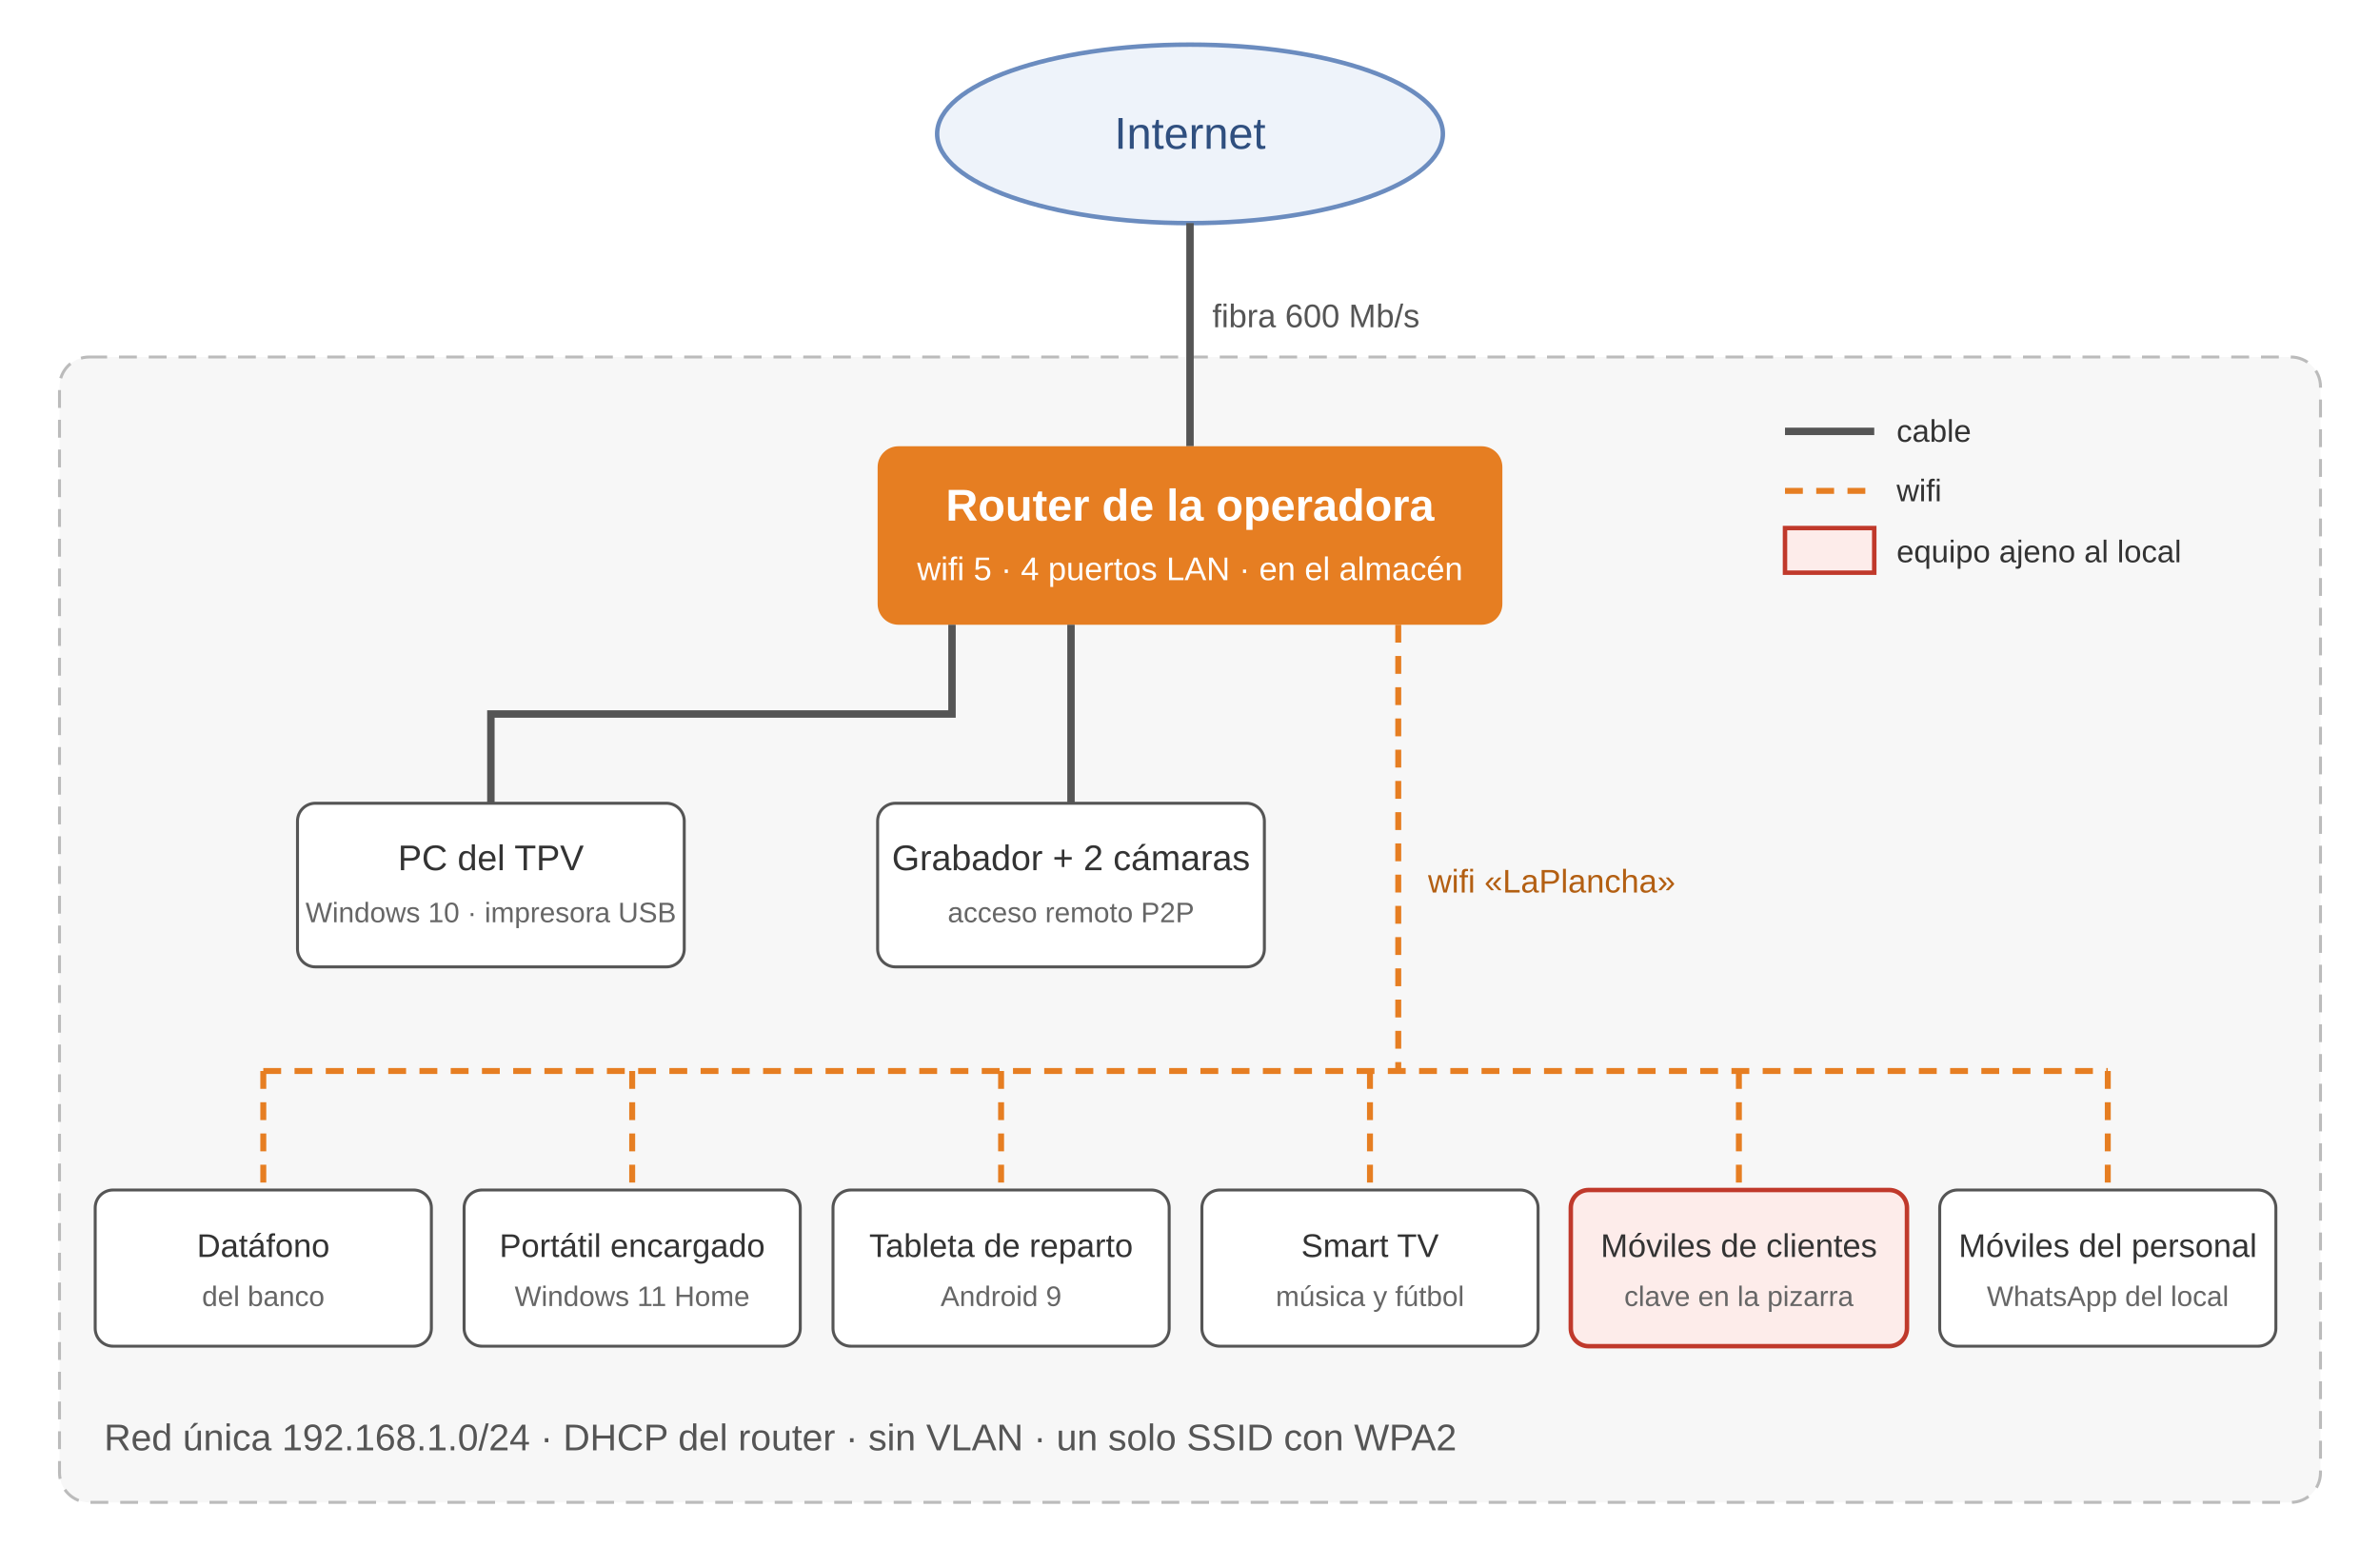
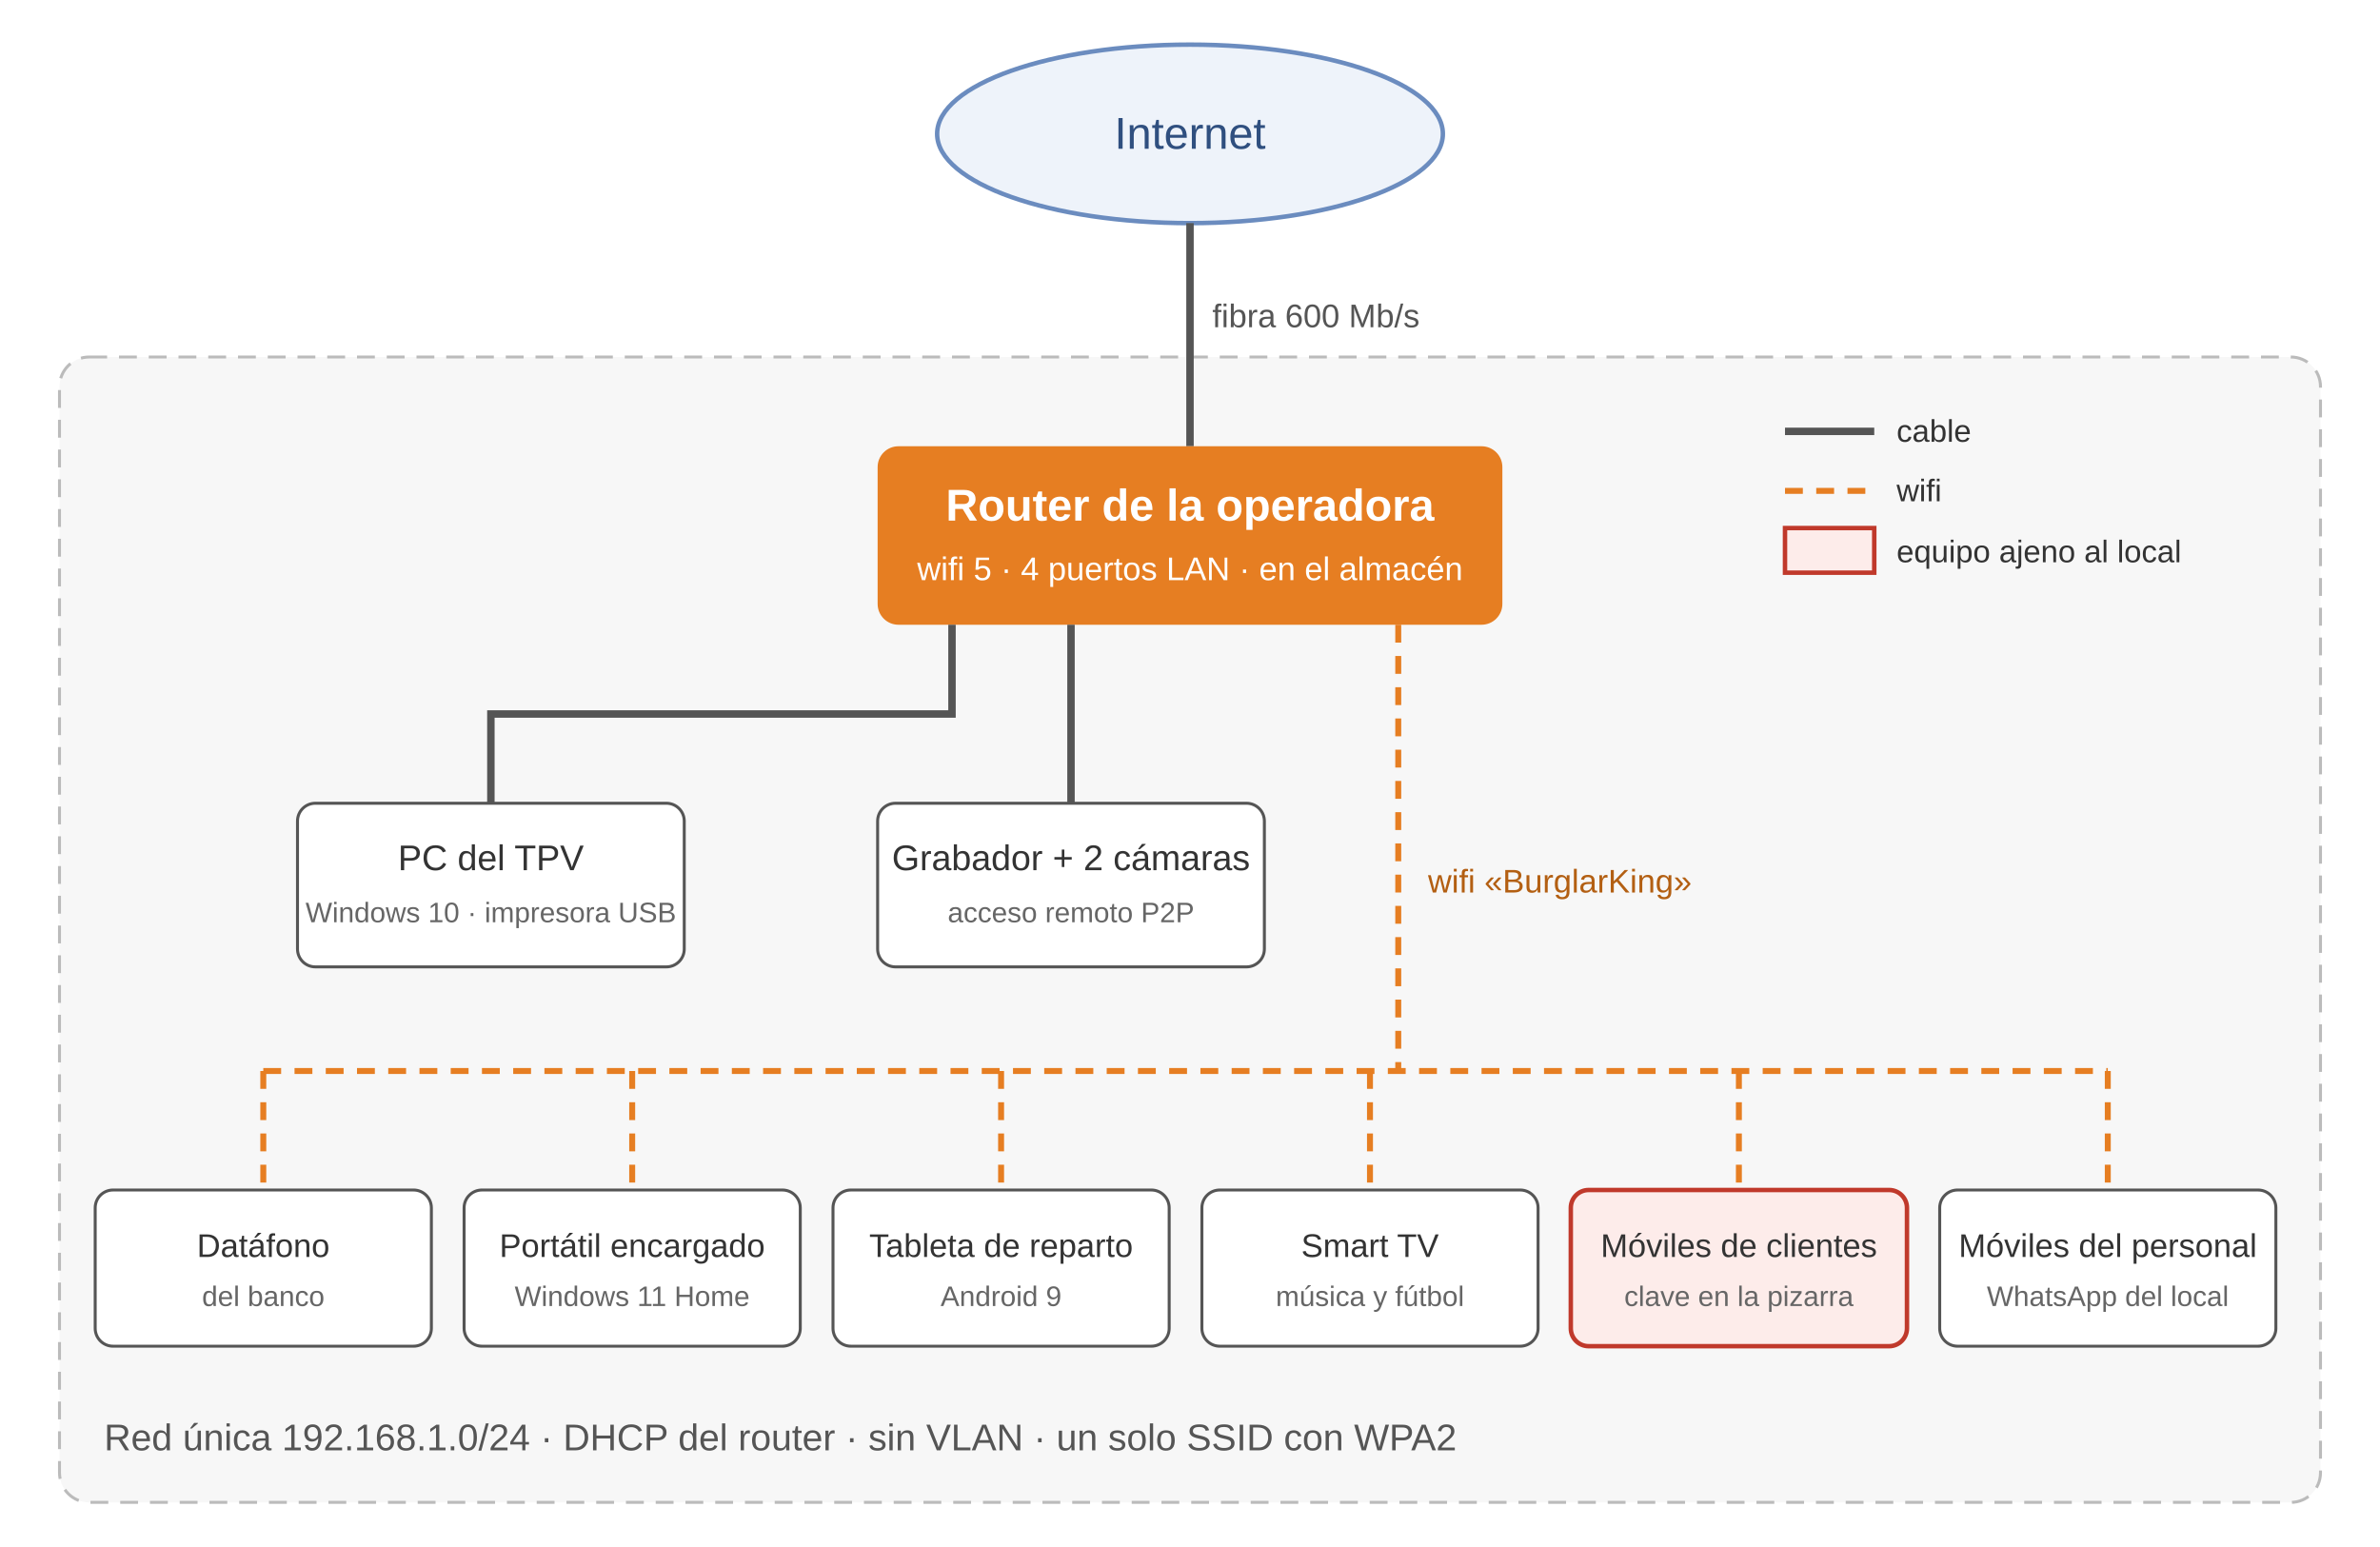
<svg xmlns="http://www.w3.org/2000/svg" width="1600" height="1040" viewBox="0 0 1600 1040" font-family="Liberation Sans">
  <rect width="1600" height="1040" fill="#fff" />
  <rect x="40" y="240" width="1520" height="770" rx="20" fill="#f7f7f7" stroke="#bbb" stroke-width="2" stroke-dasharray="12 8" />
  <text x="70" y="975" font-size="25" fill="#555">Red única 192.168.1.0/24 · DHCP del router · sin VLAN · un solo SSID con WPA2</text>
  <ellipse cx="800" cy="90" rx="170" ry="60" fill="#eef3fa" stroke="#6b8cbf" stroke-width="3" />
  <text x="800" y="100" text-anchor="middle" font-size="30" fill="#2f4f7f">Internet</text>
  <line x1="800" y1="150" x2="800" y2="300" stroke="#555" stroke-width="5" />
  <text x="815" y="220" font-size="22" fill="#555">fibra 600 Mb/s</text>
  <rect x="590" y="300" width="420" height="120" rx="14" fill="#e67e22" />
  <text x="800" y="350" text-anchor="middle" font-size="30" font-weight="bold" fill="#fff">Router de la operadora</text>
  <text x="800" y="390" text-anchor="middle" font-size="22" fill="#fff">wifi 5 · 4 puertos LAN · en el almacén</text>
  <path d="M640 420 V480 H330 V540" stroke="#555" stroke-width="5" fill="none" />
  <path d="M720 420 V540" stroke="#555" stroke-width="5" fill="none" />
  <rect x="200" y="540" width="260" height="110" rx="12" fill="#fff" stroke="#555" stroke-width="2" />
  <text x="330" y="585" text-anchor="middle" font-size="24" fill="#333">PC del TPV</text>
  <text x="330" y="620" text-anchor="middle" font-size="19" fill="#666">Windows 10 · impresora USB</text>
  <rect x="590" y="540" width="260" height="110" rx="12" fill="#fff" stroke="#555" stroke-width="2" />
  <text x="720" y="585" text-anchor="middle" font-size="24" fill="#333">Grabador + 2 cámaras</text>
  <text x="720" y="620" text-anchor="middle" font-size="19" fill="#666">acceso remoto P2P</text>
  <path d="M940 420 V720" stroke="#e67e22" stroke-width="4" stroke-dasharray="12 9" fill="none" />
  <path d="M177 720 H1417" stroke="#e67e22" stroke-width="4" stroke-dasharray="12 9" fill="none" />
-   <text x="960" y="600" font-size="22" fill="#b35f12">wifi «LaPlancha»</text>
+   <text x="960" y="600" font-size="22" fill="#b35f12">wifi «BurglarKing»</text>
  <path d="M177 720 V800" stroke="#e67e22" stroke-width="4" stroke-dasharray="12 9" fill="none" />
  <rect x="64" y="800" width="226" height="105" rx="12" fill="#fff" stroke="#555" stroke-width="2" />
  <text x="177" y="845" text-anchor="middle" font-size="22" fill="#333">Datáfono</text>
  <text x="177" y="878" text-anchor="middle" font-size="19" fill="#666">del banco</text>
  <path d="M425 720 V800" stroke="#e67e22" stroke-width="4" stroke-dasharray="12 9" fill="none" />
  <rect x="312" y="800" width="226" height="105" rx="12" fill="#fff" stroke="#555" stroke-width="2" />
  <text x="425" y="845" text-anchor="middle" font-size="22" fill="#333">Portátil encargado</text>
  <text x="425" y="878" text-anchor="middle" font-size="19" fill="#666">Windows 11 Home</text>
  <path d="M673 720 V800" stroke="#e67e22" stroke-width="4" stroke-dasharray="12 9" fill="none" />
  <rect x="560" y="800" width="226" height="105" rx="12" fill="#fff" stroke="#555" stroke-width="2" />
  <text x="673" y="845" text-anchor="middle" font-size="22" fill="#333">Tableta de reparto</text>
  <text x="673" y="878" text-anchor="middle" font-size="19" fill="#666">Android 9</text>
  <path d="M921 720 V800" stroke="#e67e22" stroke-width="4" stroke-dasharray="12 9" fill="none" />
  <rect x="808" y="800" width="226" height="105" rx="12" fill="#fff" stroke="#555" stroke-width="2" />
  <text x="921" y="845" text-anchor="middle" font-size="22" fill="#333">Smart TV</text>
  <text x="921" y="878" text-anchor="middle" font-size="19" fill="#666">música y fútbol</text>
  <path d="M1169 720 V800" stroke="#e67e22" stroke-width="4" stroke-dasharray="12 9" fill="none" />
  <rect x="1056" y="800" width="226" height="105" rx="12" fill="#fdecea" stroke="#c0392b" stroke-width="3" />
  <text x="1169" y="845" text-anchor="middle" font-size="22" fill="#333">Móviles de clientes</text>
  <text x="1169" y="878" text-anchor="middle" font-size="19" fill="#666">clave en la pizarra</text>
  <path d="M1417 720 V800" stroke="#e67e22" stroke-width="4" stroke-dasharray="12 9" fill="none" />
  <rect x="1304" y="800" width="226" height="105" rx="12" fill="#fff" stroke="#555" stroke-width="2" />
  <text x="1417" y="845" text-anchor="middle" font-size="22" fill="#333">Móviles del personal</text>
  <text x="1417" y="878" text-anchor="middle" font-size="19" fill="#666">WhatsApp del local</text>
  <g font-size="21" fill="#333">
    <line x1="1200" y1="290" x2="1260" y2="290" stroke="#555" stroke-width="5" />
    <text x="1275" y="297">cable</text>
    <line x1="1200" y1="330" x2="1260" y2="330" stroke="#e67e22" stroke-width="4" stroke-dasharray="12 9" />
    <text x="1275" y="337">wifi</text>
    <rect x="1200" y="355" width="60" height="30" fill="#fdecea" stroke="#c0392b" stroke-width="3" />
    <text x="1275" y="378">equipo ajeno al local</text>
  </g>
</svg>
